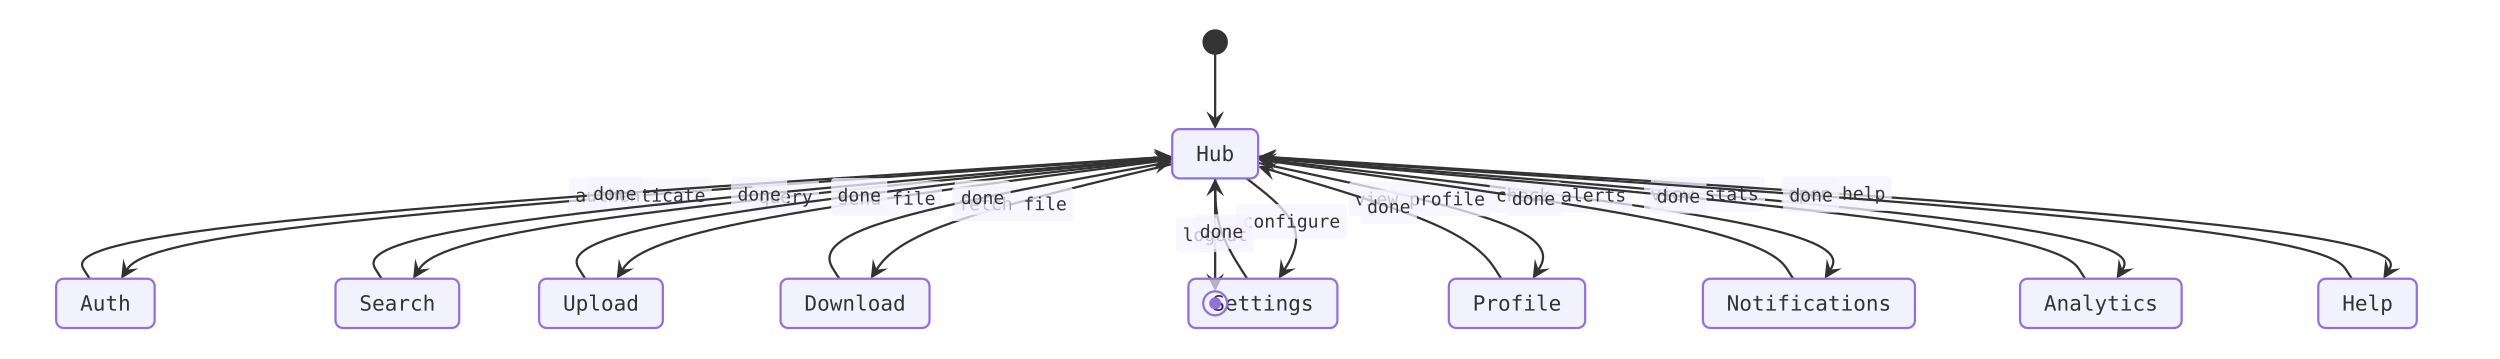
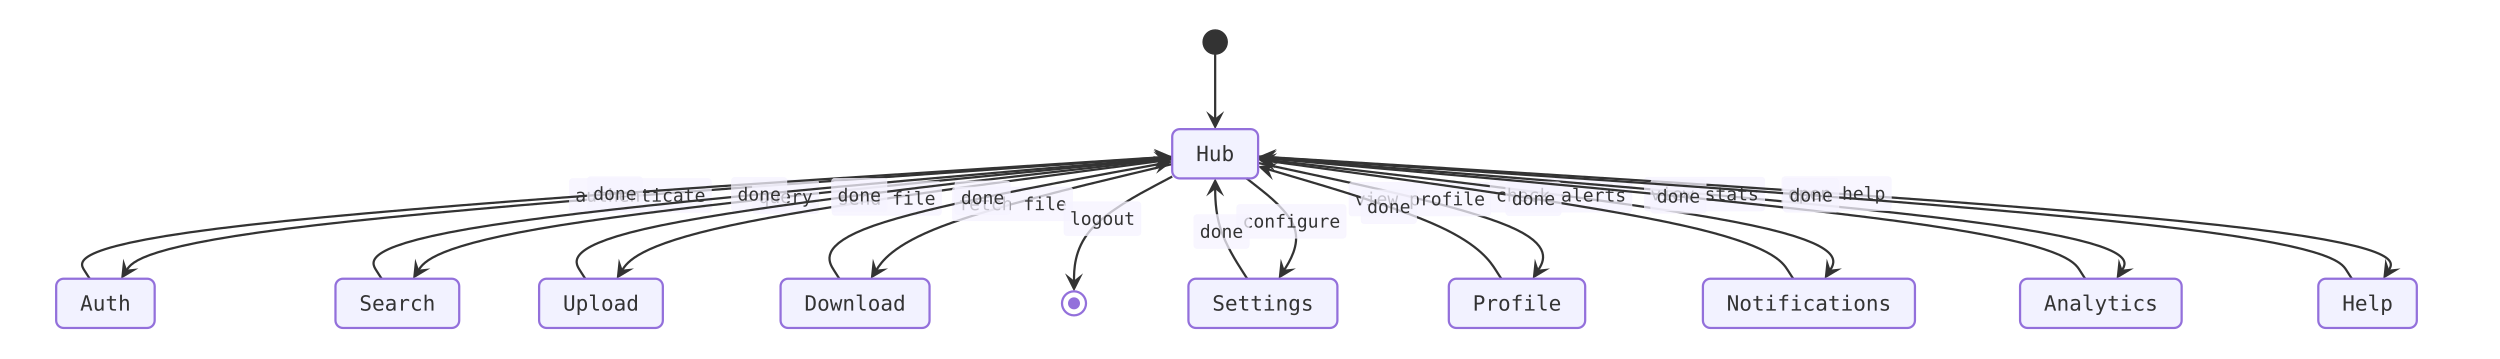
<svg xmlns="http://www.w3.org/2000/svg" viewBox="0 0 1664.8 238.4" width="1664.8" height="238.4">
  <defs>
    <marker id="arrow-point-333333" viewBox="0 0 10 10" refX="8" refY="5" markerWidth="8" markerHeight="8" orient="auto-start-reverse">
      <path d="M10 5 L0 10 L4 5 L0 0 Z" fill="#333333" />
    </marker>
  </defs>
  <g transform="translate(20, 20)">
    <path d="M789.2 16 L789.2 20.17 C789.2 24.33 789.2 32.67 789.2 41 C789.2 49.33 789.2 57.67 789.2 61.83 L789.2 63.6" fill="none" stroke="#333333" stroke-width="1.5" marker-end="url(#arrow-point-333333)" />
    <path d="M760.6 84.41 L647.5 92.38 C534.4 100.34 308.2 116.27 191.55 129.8 C74.89 143.33 67.78 154.47 64.23 160.03 L61.96 163.58" fill="none" stroke="#333333" stroke-width="1.5" marker-end="url(#arrow-point-333333)" />
    <rect x="359.23" y="98.95" width="94.4" height="22.4" rx="2" ry="2" fill="#f5f3ffbf" stroke="#f5f3ffbf" stroke-width="0.5" />
    <text x="406.43" y="110.15" text-anchor="middle" dominant-baseline="central" font-size="12px" font-family="'Intel One Mono', 'SF Mono', 'Cascadia Code', 'JetBrains Mono', 'Fira Code', 'Consolas', 'Menlo', monospace" fill="#333333">authenticate</text>
    <path d="M760.6 85.18 L679.9 93.01 C599.2 100.85 437.8 116.53 353.55 129.93 C269.29 143.33 262.18 154.47 258.63 160.03 L256.36 163.58" fill="none" stroke="#333333" stroke-width="1.5" marker-end="url(#arrow-point-333333)" />
    <rect x="481.16" y="99.81" width="44" height="22.4" rx="2" ry="2" fill="#f5f3ffbf" stroke="#f5f3ffbf" stroke-width="0.5" />
    <text x="503.16" y="111.01" text-anchor="middle" dominant-baseline="central" font-size="12px" font-family="'Intel One Mono', 'SF Mono', 'Cascadia Code', 'JetBrains Mono', 'Fira Code', 'Consolas', 'Menlo', monospace" fill="#333333">query</text>
    <path d="M760.6 86.18 L702.5 93.85 C644.4 101.52 528.2 116.86 466.55 130.1 C404.89 143.33 397.78 154.47 394.23 160.03 L391.96 163.58" fill="none" stroke="#333333" stroke-width="1.5" marker-end="url(#arrow-point-333333)" />
    <rect x="534.07" y="100.97" width="72.8" height="22.4" rx="2" ry="2" fill="#f5f3ffbf" stroke="#f5f3ffbf" stroke-width="0.5" />
    <text x="570.47" y="112.17" text-anchor="middle" dominant-baseline="central" font-size="12px" font-family="'Intel One Mono', 'SF Mono', 'Cascadia Code', 'JetBrains Mono', 'Fira Code', 'Consolas', 'Menlo', monospace" fill="#333333">send file</text>
    <path d="M760.6 89.25 L730.7 96.41 C700.8 103.56 641 117.88 607.55 130.61 C574.09 143.33 566.98 154.47 563.43 160.03 L561.16 163.58" fill="none" stroke="#333333" stroke-width="1.5" marker-end="url(#arrow-point-333333)" />
    <rect x="614.28" y="104.62" width="80" height="22.4" rx="2" ry="2" fill="#f5f3ffbf" stroke="#f5f3ffbf" stroke-width="0.5" />
    <text x="654.28" y="115.82" text-anchor="middle" dominant-baseline="central" font-size="12px" font-family="'Intel One Mono', 'SF Mono', 'Cascadia Code', 'JetBrains Mono', 'Fira Code', 'Consolas', 'Menlo', monospace" fill="#333333">fetch file</text>
    <path d="M810.14 98.8 L817.25 104.37 C824.36 109.93 838.58 121.07 842.14 132.2 C845.69 143.33 838.58 154.47 835.03 160.03 L832.76 163.58" fill="none" stroke="#333333" stroke-width="1.5" marker-end="url(#arrow-point-333333)" />
    <rect x="803.57" y="116.21" width="72.8" height="22.4" rx="2" ry="2" fill="#f5f3ffbf" stroke="#f5f3ffbf" stroke-width="0.5" />
    <text x="839.97" y="127.41" text-anchor="middle" dominant-baseline="central" font-size="12px" font-family="'Intel One Mono', 'SF Mono', 'Cascadia Code', 'JetBrains Mono', 'Fira Code', 'Consolas', 'Menlo', monospace" fill="#333333">configure</text>
    <path d="M817.8 88.52 L851.83 95.8 C885.87 103.08 953.93 117.64 984.41 130.49 C1014.89 143.33 1007.78 154.47 1004.23 160.03 L1001.96 163.58" fill="none" stroke="#333333" stroke-width="1.5" marker-end="url(#arrow-point-333333)" />
    <rect x="878.35" y="101.38" width="94.4" height="22.4" rx="2" ry="2" fill="#f5f3ffbf" stroke="#f5f3ffbf" stroke-width="0.5" />
    <text x="925.55" y="112.58" text-anchor="middle" dominant-baseline="central" font-size="12px" font-family="'Intel One Mono', 'SF Mono', 'Cascadia Code', 'JetBrains Mono', 'Fira Code', 'Consolas', 'Menlo', monospace" fill="#333333">view profile</text>
    <path d="M817.8 85.73 L884.23 93.48 C950.67 101.22 1083.53 116.71 1146.41 130.02 C1209.29 143.33 1202.18 154.47 1198.63 160.03 L1196.36 163.58" fill="none" stroke="#333333" stroke-width="1.5" marker-end="url(#arrow-point-333333)" />
    <rect x="972.34" y="98.85" width="94.4" height="22.4" rx="2" ry="2" fill="#f5f3ffbf" stroke="#f5f3ffbf" stroke-width="0.5" />
    <text x="1019.54" y="110.05" text-anchor="middle" dominant-baseline="central" font-size="12px" font-family="'Intel One Mono', 'SF Mono', 'Cascadia Code', 'JetBrains Mono', 'Fira Code', 'Consolas', 'Menlo', monospace" fill="#333333">check alerts</text>
    <path d="M817.8 84.69 L916.63 92.61 C1015.47 100.53 1213.13 116.36 1308.41 129.85 C1403.69 143.33 1396.58 154.47 1393.03 160.03 L1390.76 163.58" fill="none" stroke="#333333" stroke-width="1.5" marker-end="url(#arrow-point-333333)" />
    <rect x="1075.12" y="98.06" width="80" height="22.4" rx="2" ry="2" fill="#f5f3ffbf" stroke="#f5f3ffbf" stroke-width="0.5" />
    <text x="1115.12" y="109.26" text-anchor="middle" dominant-baseline="central" font-size="12px" font-family="'Intel One Mono', 'SF Mono', 'Cascadia Code', 'JetBrains Mono', 'Fira Code', 'Consolas', 'Menlo', monospace" fill="#333333">view stats</text>
    <path d="M817.8 84.18 L946.23 92.19 C1074.67 100.19 1331.53 116.19 1456.41 129.76 C1581.29 143.33 1574.18 154.47 1570.63 160.03 L1568.36 163.58" fill="none" stroke="#333333" stroke-width="1.5" marker-end="url(#arrow-point-333333)" />
    <rect x="1166.61" y="97.71" width="72.8" height="22.4" rx="2" ry="2" fill="#f5f3ffbf" stroke="#f5f3ffbf" stroke-width="0.5" />
    <text x="1203.01" y="108.91" text-anchor="middle" dominant-baseline="central" font-size="12px" font-family="'Intel One Mono', 'SF Mono', 'Cascadia Code', 'JetBrains Mono', 'Fira Code', 'Consolas', 'Menlo', monospace" fill="#333333">open help</text>
-     <path d="M789.2 98.8 L789.2 104.37 C789.2 109.93 789.2 121.07 789.2 133.6 C789.2 146.13 789.2 160.07 789.2 167.03 L789.2 171.6" fill="none" stroke="#333333" stroke-width="1.5" marker-end="url(#arrow-point-333333)" />
-     <rect x="763.6" y="125.2" width="51.2" height="22.4" rx="2" ry="2" fill="#f5f3ffbf" stroke="#f5f3ffbf" stroke-width="0.5" />
-     <text x="789.2" y="136.4" text-anchor="middle" dominant-baseline="central" font-size="12px" font-family="'Intel One Mono', 'SF Mono', 'Cascadia Code', 'JetBrains Mono', 'Fira Code', 'Consolas', 'Menlo', monospace" fill="#333333">logout</text>
+     <path d="M760.6 97.55 L749.7 103.33 C738.8 109.1 717 120.65 706.1 133.39 C695.2 146.13 695.2 160.07 695.2 167.03 L695.2 171.6" fill="none" stroke="#333333" stroke-width="1.5" marker-end="url(#arrow-point-333333)" />
+     <rect x="688.55" y="114.43" width="51.2" height="22.4" rx="2" ry="2" fill="#f5f3ffbf" stroke="#f5f3ffbf" stroke-width="0.5" />
+     <text x="714.15" y="125.63" text-anchor="middle" dominant-baseline="central" font-size="12px" font-family="'Intel One Mono', 'SF Mono', 'Cascadia Code', 'JetBrains Mono', 'Fira Code', 'Consolas', 'Menlo', monospace" fill="#333333">logout</text>
    <path d="M39.73 165.6 L36.17 160.03 C32.62 154.47 25.51 143.33 145.65 129.77 C265.8 116.22 513.2 100.23 636.9 92.24 L758.2 84.4" fill="none" stroke="#333333" stroke-width="1.5" marker-end="url(#arrow-point-333333)" />
    <rect x="371.07" y="97.75" width="36.8" height="22.4" rx="2" ry="2" fill="#f5f3ffbf" stroke="#f5f3ffbf" stroke-width="0.5" />
    <text x="389.47" y="108.95" text-anchor="middle" dominant-baseline="central" font-size="12px" font-family="'Intel One Mono', 'SF Mono', 'Cascadia Code', 'JetBrains Mono', 'Fira Code', 'Consolas', 'Menlo', monospace" fill="#333333">done</text>
    <path d="M234.13 165.6 L230.57 160.03 C227.02 154.47 219.91 143.33 307.65 129.88 C395.4 116.42 578 100.65 669.3 92.76 L758.21 85.08" fill="none" stroke="#333333" stroke-width="1.5" marker-end="url(#arrow-point-333333)" />
    <rect x="467.17" y="98.19" width="36.8" height="22.4" rx="2" ry="2" fill="#f5f3ffbf" stroke="#f5f3ffbf" stroke-width="0.5" />
    <text x="485.57" y="109.39" text-anchor="middle" dominant-baseline="central" font-size="12px" font-family="'Intel One Mono', 'SF Mono', 'Cascadia Code', 'JetBrains Mono', 'Fira Code', 'Consolas', 'Menlo', monospace" fill="#333333">done</text>
    <path d="M369.73 165.6 L366.17 160.03 C362.62 154.47 355.51 143.33 420.65 130.01 C485.8 116.68 623.2 101.15 691.9 93.39 L758.22 85.9" fill="none" stroke="#333333" stroke-width="1.5" marker-end="url(#arrow-point-333333)" />
    <rect x="533.8" y="98.77" width="36.8" height="22.4" rx="2" ry="2" fill="#f5f3ffbf" stroke="#f5f3ffbf" stroke-width="0.5" />
    <text x="552.2" y="109.97" text-anchor="middle" dominant-baseline="central" font-size="12px" font-family="'Intel One Mono', 'SF Mono', 'Cascadia Code', 'JetBrains Mono', 'Fira Code', 'Consolas', 'Menlo', monospace" fill="#333333">done</text>
    <path d="M538.93 165.6 L535.37 160.03 C531.82 154.47 524.71 143.33 561.65 130.34 C598.6 117.35 679.6 102.5 720.1 95.07 L758.24 88.08" fill="none" stroke="#333333" stroke-width="1.5" marker-end="url(#arrow-point-333333)" />
    <rect x="615.92" y="100.53" width="36.8" height="22.4" rx="2" ry="2" fill="#f5f3ffbf" stroke="#f5f3ffbf" stroke-width="0.5" />
    <text x="634.32" y="111.73" text-anchor="middle" dominant-baseline="central" font-size="12px" font-family="'Intel One Mono', 'SF Mono', 'Cascadia Code', 'JetBrains Mono', 'Fira Code', 'Consolas', 'Menlo', monospace" fill="#333333">done</text>
    <path d="M810.53 165.6 L806.97 160.03 C803.42 154.47 796.31 143.33 792.75 132.2 C789.2 121.07 789.2 109.93 789.2 104.37 L789.2 101.2" fill="none" stroke="#333333" stroke-width="1.5" marker-end="url(#arrow-point-333333)" />
    <rect x="775.03" y="122.99" width="36.8" height="22.4" rx="2" ry="2" fill="#f5f3ffbf" stroke="#f5f3ffbf" stroke-width="0.5" />
    <text x="793.43" y="134.19" text-anchor="middle" dominant-baseline="central" font-size="12px" font-family="'Intel One Mono', 'SF Mono', 'Cascadia Code', 'JetBrains Mono', 'Fira Code', 'Consolas', 'Menlo', monospace" fill="#333333">done</text>
    <path d="M979.73 165.6 L976.17 160.03 C972.62 154.47 965.51 143.33 938.52 130.87 C911.53 118.41 864.67 104.61 841.23 97.71 L820.1 91.5" fill="none" stroke="#333333" stroke-width="1.5" marker-end="url(#arrow-point-333333)" />
    <rect x="886.44" y="106.49" width="36.8" height="22.4" rx="2" ry="2" fill="#f5f3ffbf" stroke="#f5f3ffbf" stroke-width="0.5" />
    <text x="904.84" y="117.69" text-anchor="middle" dominant-baseline="central" font-size="12px" font-family="'Intel One Mono', 'SF Mono', 'Cascadia Code', 'JetBrains Mono', 'Fira Code', 'Consolas', 'Menlo', monospace" fill="#333333">done</text>
    <path d="M1174.13 165.6 L1170.57 160.03 C1167.02 154.47 1159.91 143.33 1100.52 130.12 C1041.13 116.91 929.47 101.61 873.63 93.96 L820.18 86.64" fill="none" stroke="#333333" stroke-width="1.5" marker-end="url(#arrow-point-333333)" />
    <rect x="982.78" y="101.13" width="36.8" height="22.4" rx="2" ry="2" fill="#f5f3ffbf" stroke="#f5f3ffbf" stroke-width="0.5" />
    <text x="1001.18" y="112.33" text-anchor="middle" dominant-baseline="central" font-size="12px" font-family="'Intel One Mono', 'SF Mono', 'Cascadia Code', 'JetBrains Mono', 'Fira Code', 'Consolas', 'Menlo', monospace" fill="#333333">done</text>
    <path d="M1368.53 165.6 L1364.97 160.03 C1361.42 154.47 1354.31 143.33 1262.52 129.89 C1170.73 116.45 994.27 100.7 906.03 92.83 L820.19 85.17" fill="none" stroke="#333333" stroke-width="1.5" marker-end="url(#arrow-point-333333)" />
    <rect x="1079.32" y="99.55" width="36.8" height="22.4" rx="2" ry="2" fill="#f5f3ffbf" stroke="#f5f3ffbf" stroke-width="0.5" />
    <text x="1097.72" y="110.75" text-anchor="middle" dominant-baseline="central" font-size="12px" font-family="'Intel One Mono', 'SF Mono', 'Cascadia Code', 'JetBrains Mono', 'Fira Code', 'Consolas', 'Menlo', monospace" fill="#333333">done</text>
    <path d="M1546.13 165.6 L1542.57 160.03 C1539.02 154.47 1531.91 143.33 1410.52 129.79 C1289.13 116.25 1053.47 100.29 935.63 92.31 L820.19 84.5" fill="none" stroke="#333333" stroke-width="1.5" marker-end="url(#arrow-point-333333)" />
    <rect x="1167.71" y="98.86" width="36.8" height="22.4" rx="2" ry="2" fill="#f5f3ffbf" stroke="#f5f3ffbf" stroke-width="0.5" />
    <text x="1186.11" y="110.06" text-anchor="middle" dominant-baseline="central" font-size="12px" font-family="'Intel One Mono', 'SF Mono', 'Cascadia Code', 'JetBrains Mono', 'Fira Code', 'Consolas', 'Menlo', monospace" fill="#333333">done</text>
    <rect x="1325.2" y="165.6" width="107.6" height="32.8" rx="5" ry="5" fill="#ececffb2" stroke="#9370db" stroke-width="1.5" />
    <text x="1379" y="182" text-anchor="middle" dominant-baseline="central" font-size="14px" font-family="'Intel One Mono', 'SF Mono', 'Cascadia Code', 'JetBrains Mono', 'Fira Code', 'Consolas', 'Menlo', monospace" fill="#333333">Analytics</text>
    <rect x="17.4" y="165.6" width="65.6" height="32.8" rx="5" ry="5" fill="#ececffb2" stroke="#9370db" stroke-width="1.5" />
    <text x="50.2" y="182" text-anchor="middle" dominant-baseline="central" font-size="14px" font-family="'Intel One Mono', 'SF Mono', 'Cascadia Code', 'JetBrains Mono', 'Fira Code', 'Consolas', 'Menlo', monospace" fill="#333333">Auth</text>
    <rect x="499.8" y="165.6" width="99.2" height="32.8" rx="5" ry="5" fill="#ececffb2" stroke="#9370db" stroke-width="1.5" />
    <text x="549.4" y="182" text-anchor="middle" dominant-baseline="central" font-size="14px" font-family="'Intel One Mono', 'SF Mono', 'Cascadia Code', 'JetBrains Mono', 'Fira Code', 'Consolas', 'Menlo', monospace" fill="#333333">Download</text>
    <rect x="1523.8" y="165.6" width="65.6" height="32.8" rx="5" ry="5" fill="#ececffb2" stroke="#9370db" stroke-width="1.5" />
    <text x="1556.6" y="182" text-anchor="middle" dominant-baseline="central" font-size="14px" font-family="'Intel One Mono', 'SF Mono', 'Cascadia Code', 'JetBrains Mono', 'Fira Code', 'Consolas', 'Menlo', monospace" fill="#333333">Help</text>
    <rect x="760.6" y="66" width="57.2" height="32.8" rx="5" ry="5" fill="#ececffb2" stroke="#9370db" stroke-width="1.5" />
    <text x="789.2" y="82.4" text-anchor="middle" dominant-baseline="central" font-size="14px" font-family="'Intel One Mono', 'SF Mono', 'Cascadia Code', 'JetBrains Mono', 'Fira Code', 'Consolas', 'Menlo', monospace" fill="#333333">Hub</text>
    <rect x="1114" y="165.6" width="141.2" height="32.8" rx="5" ry="5" fill="#ececffb2" stroke="#9370db" stroke-width="1.5" />
    <text x="1184.6" y="182" text-anchor="middle" dominant-baseline="central" font-size="14px" font-family="'Intel One Mono', 'SF Mono', 'Cascadia Code', 'JetBrains Mono', 'Fira Code', 'Consolas', 'Menlo', monospace" fill="#333333">Notifications</text>
    <rect x="944.8" y="165.6" width="90.8" height="32.8" rx="5" ry="5" fill="#ececffb2" stroke="#9370db" stroke-width="1.5" />
    <text x="990.2" y="182" text-anchor="middle" dominant-baseline="central" font-size="14px" font-family="'Intel One Mono', 'SF Mono', 'Cascadia Code', 'JetBrains Mono', 'Fira Code', 'Consolas', 'Menlo', monospace" fill="#333333">Profile</text>
    <rect x="203.4" y="165.6" width="82.4" height="32.8" rx="5" ry="5" fill="#ececffb2" stroke="#9370db" stroke-width="1.5" />
    <text x="244.6" y="182" text-anchor="middle" dominant-baseline="central" font-size="14px" font-family="'Intel One Mono', 'SF Mono', 'Cascadia Code', 'JetBrains Mono', 'Fira Code', 'Consolas', 'Menlo', monospace" fill="#333333">Search</text>
    <rect x="771.4" y="165.6" width="99.2" height="32.8" rx="5" ry="5" fill="#ececffb2" stroke="#9370db" stroke-width="1.5" />
    <text x="821" y="182" text-anchor="middle" dominant-baseline="central" font-size="14px" font-family="'Intel One Mono', 'SF Mono', 'Cascadia Code', 'JetBrains Mono', 'Fira Code', 'Consolas', 'Menlo', monospace" fill="#333333">Settings</text>
    <rect x="339" y="165.6" width="82.4" height="32.8" rx="5" ry="5" fill="#ececffb2" stroke="#9370db" stroke-width="1.5" />
    <text x="380.2" y="182" text-anchor="middle" dominant-baseline="central" font-size="14px" font-family="'Intel One Mono', 'SF Mono', 'Cascadia Code', 'JetBrains Mono', 'Fira Code', 'Consolas', 'Menlo', monospace" fill="#333333">Upload</text>
-     <circle cx="789.2" cy="182" r="8" fill="none" stroke="#9370db" stroke-width="1.5" />
-     <circle cx="789.2" cy="182" r="4" fill="#9370db" />
+     <circle cx="695.2" cy="182" r="8" fill="none" stroke="#9370db" stroke-width="1.5" />
+     <circle cx="695.2" cy="182" r="4" fill="#9370db" />
    <circle cx="789.2" cy="8" r="8" fill="#333333" stroke="#333333" />
  </g>
</svg>
